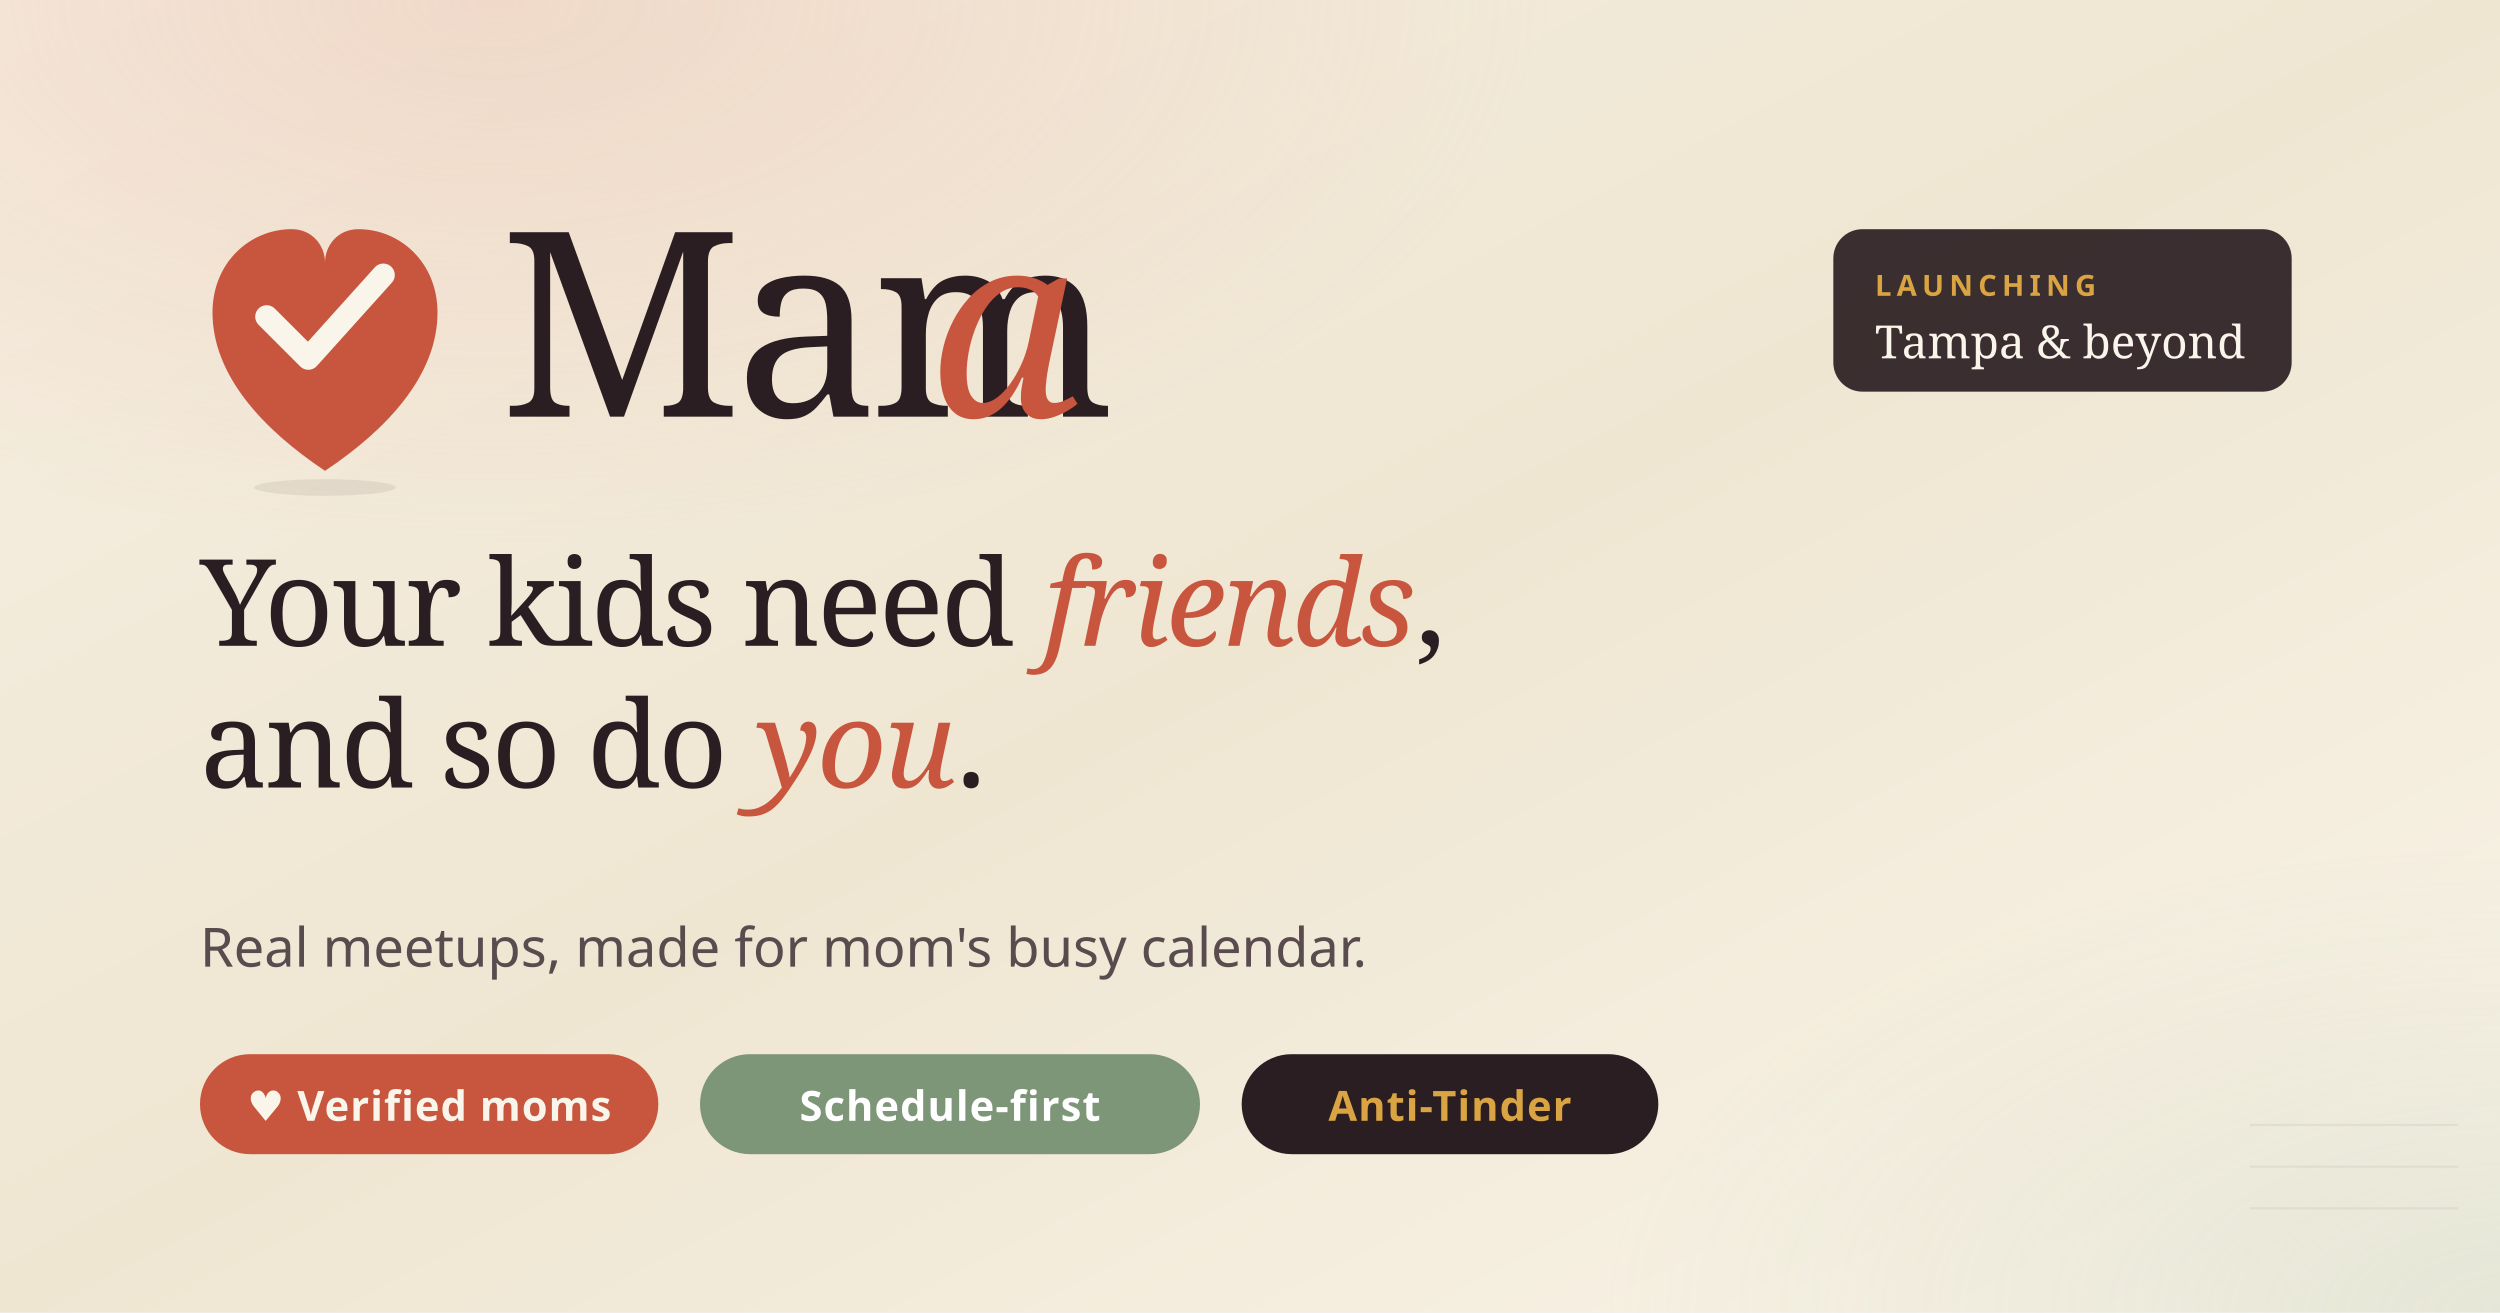
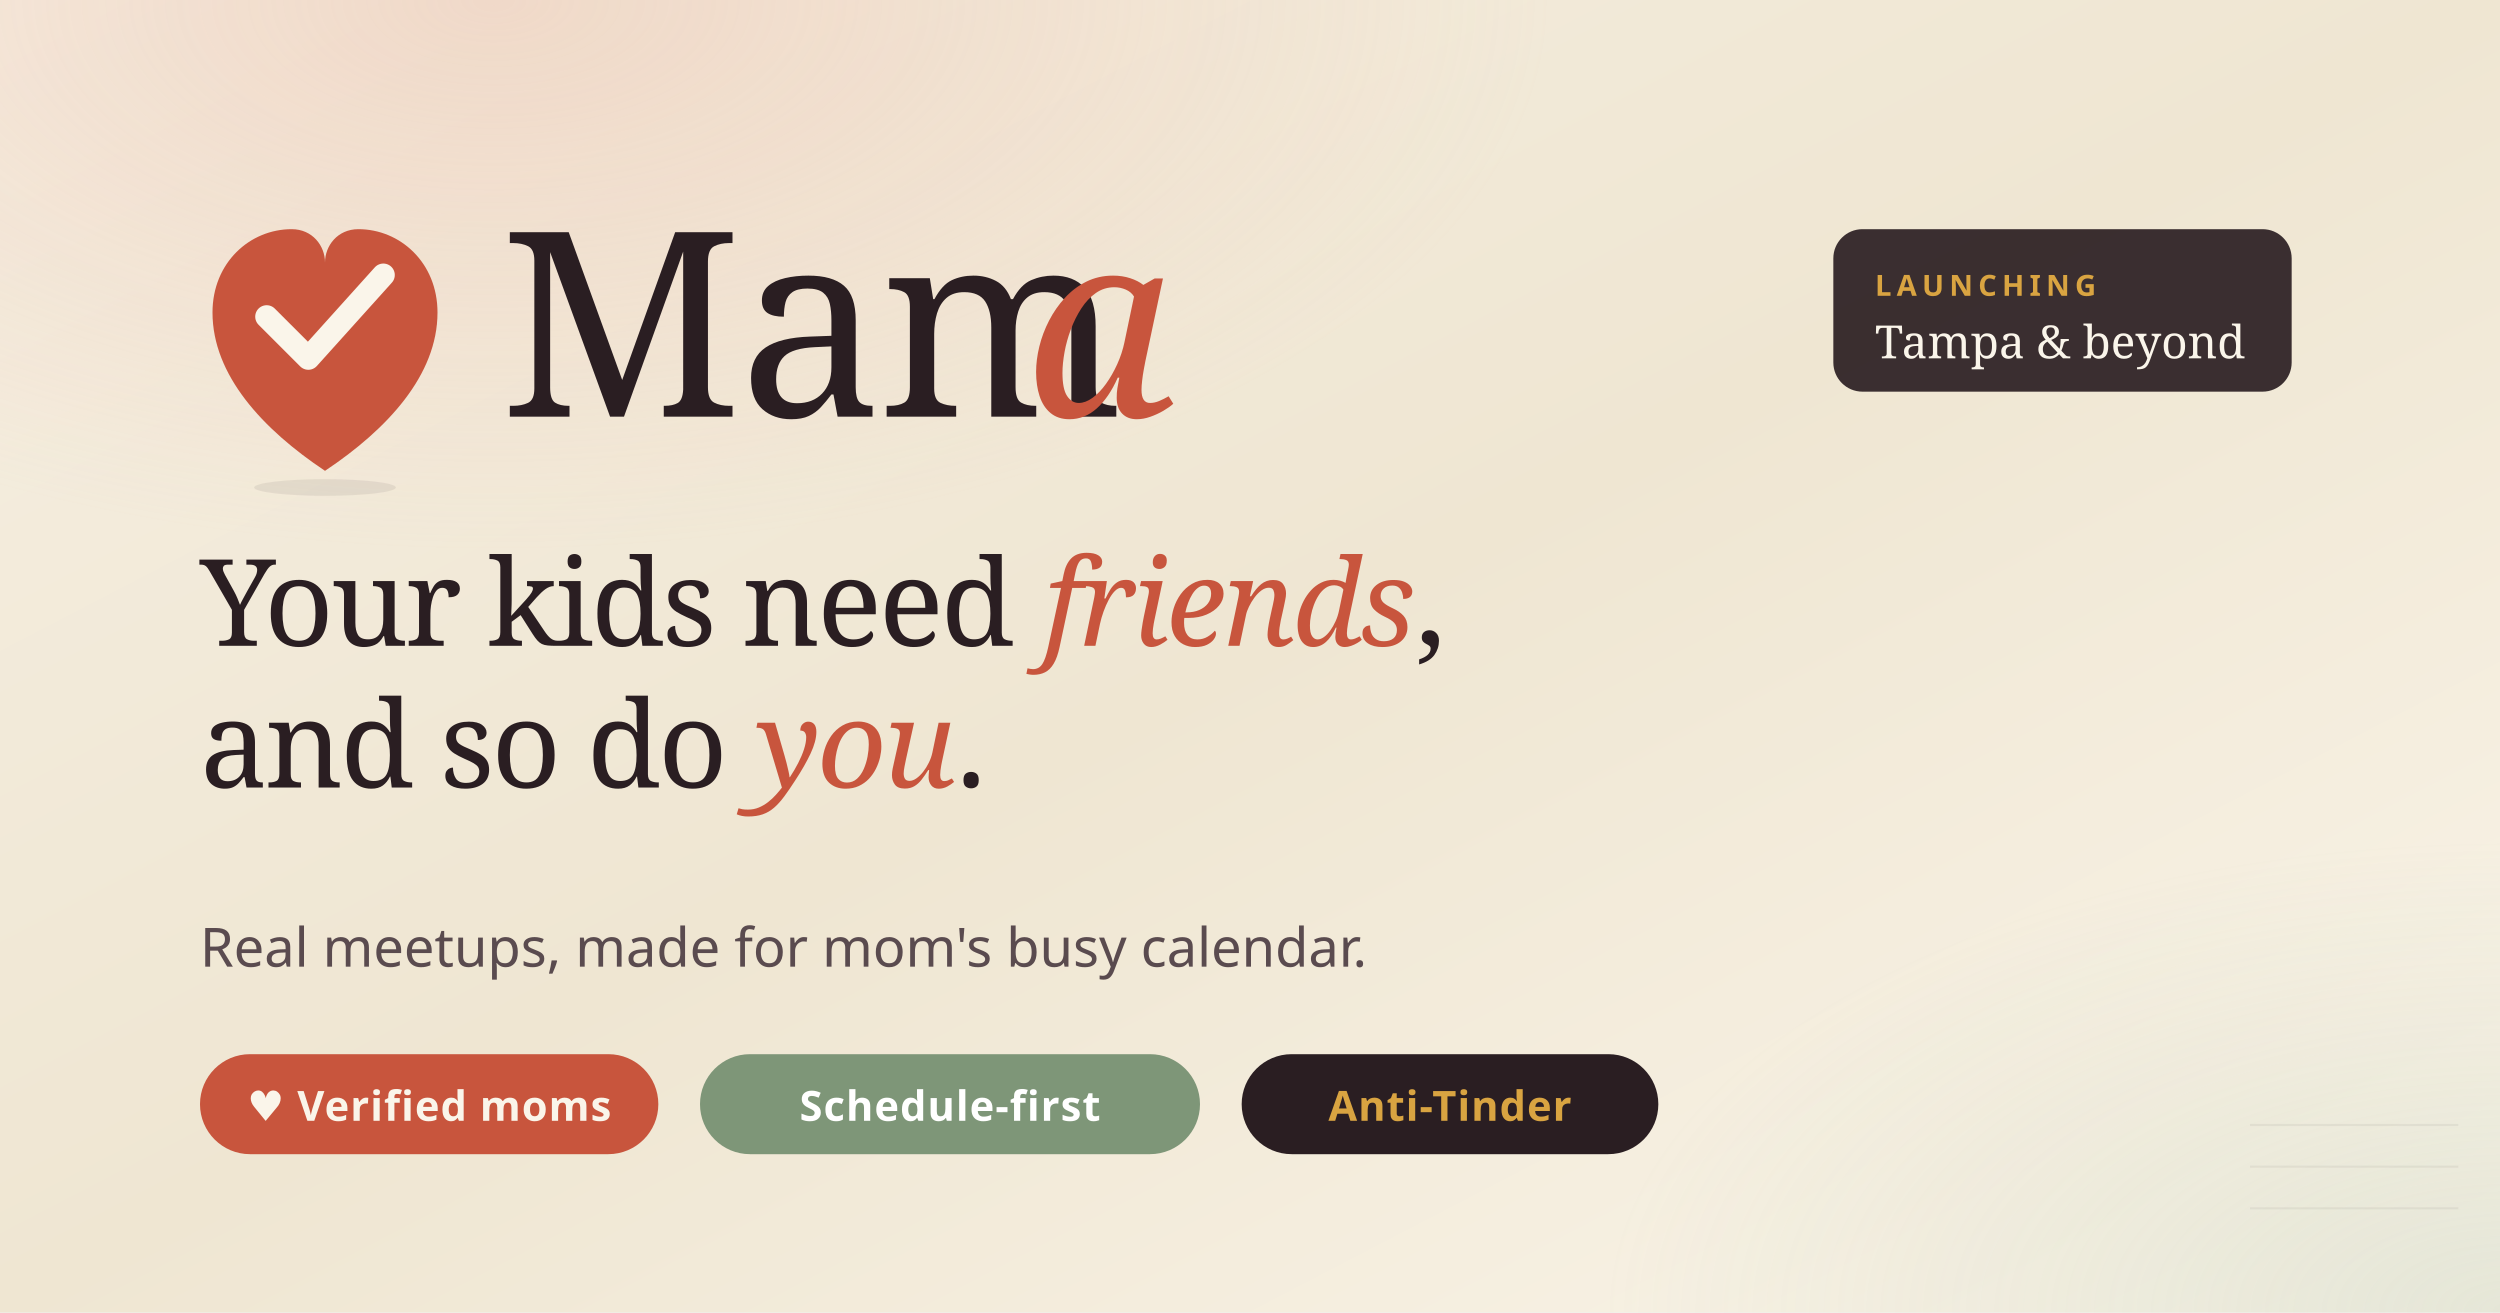
<svg xmlns="http://www.w3.org/2000/svg" width="1200" height="630" viewBox="0 0 1200 630">
  <defs>
    <linearGradient id="bg" x1="0%" y1="0%" x2="100%" y2="100%">
      <stop offset="0%" stop-color="#F6EFE2" />
      <stop offset="50%" stop-color="#EFE6D2" />
      <stop offset="100%" stop-color="#FAF5EA" />
    </linearGradient>
    <radialGradient id="rose" cx="20%" cy="0%" r="70%">
      <stop offset="0%" stop-color="#E8B4A0" stop-opacity="0.35" />
      <stop offset="60%" stop-color="#E8B4A0" stop-opacity="0" />
    </radialGradient>
    <radialGradient id="sage" cx="100%" cy="100%" r="60%">
      <stop offset="0%" stop-color="#A8BCA0" stop-opacity="0.25" />
      <stop offset="60%" stop-color="#A8BCA0" stop-opacity="0" />
    </radialGradient>
  </defs>
  <rect width="1200" height="630" fill="url(#bg)" />
  <rect width="1200" height="630" fill="url(#rose)" />
  <rect width="1200" height="630" fill="url(#sage)" />
  <g transform="translate(96, 96)">
    <ellipse cx="60" cy="138" rx="34" ry="4" fill="#2A1E22" opacity="0.08" />
    <path d="M 60 130              C 30 110, 6 84, 6 54              C 6 30, 24 14, 44 14              C 54 14, 60 22, 60 30              C 60 22, 66 14, 76 14              C 96 14, 114 30, 114 54              C 114 84, 90 110, 60 130 Z" fill="#C8553D" />
    <path d="M 32 56 L 52 76 L 88 36" stroke="#FAF5EA" stroke-width="11" stroke-linecap="round" stroke-linejoin="round" fill="none" />
  </g>
  <g transform="translate(240, 200)">
-     <text x="0" y="0" font-family="Fraunces, Georgia, serif" font-size="124" font-weight="500" letter-spacing="-4" fill="#2A1E22">Mam</text>
-     <text x="206" y="0" font-family="Fraunces, Georgia, serif" font-size="124" font-weight="500" font-style="italic" letter-spacing="-4" fill="#C8553D">a</text>
+     <text x="0" y="0" font-family="Fraunces, Georgia, serif" font-size="124" font-weight="500" letter-spacing="-2" fill="#2A1E22">Mam</text>
+     <text x="252" y="0" font-family="Fraunces, Georgia, serif" font-size="124" font-weight="500" font-style="italic" letter-spacing="-2" fill="#C8553D">a</text>
  </g>
  <text x="96" y="310" font-family="Fraunces, Georgia, serif" font-size="58" font-weight="400" letter-spacing="-1.4" fill="#2A1E22">Your kids need <tspan font-style="italic" fill="#C8553D">friends</tspan>,</text>
  <text x="96" y="378" font-family="Fraunces, Georgia, serif" font-size="58" font-weight="400" letter-spacing="-1.4" fill="#2A1E22">and so do <tspan font-style="italic" fill="#C8553D">you</tspan>.</text>
  <text x="96" y="464" font-family="Albert Sans, system-ui, sans-serif" font-size="26" font-weight="500" fill="#5A4B4F">Real meetups, made for mom's busy calendar.</text>
  <g transform="translate(96, 506)" font-family="Albert Sans, system-ui, sans-serif" font-size="20" font-weight="600">
    <rect x="0" y="0" width="220" height="48" rx="24" fill="#C8553D" />
    <text x="110" y="32" text-anchor="middle" fill="#FAF5EA" letter-spacing="0.5">♥ Verified moms</text>
    <rect x="240" y="0" width="240" height="48" rx="24" fill="#7E9678" />
    <text x="360" y="32" text-anchor="middle" fill="#FFFFFF" letter-spacing="0.5">Schedule-first</text>
    <rect x="500" y="0" width="200" height="48" rx="24" fill="#2A1E22" />
    <text x="600" y="32" text-anchor="middle" fill="#D9A441" letter-spacing="0.5">Anti-Tinder</text>
  </g>
  <g transform="translate(880, 110)">
    <rect x="0" y="0" width="220" height="78" rx="14" fill="#2A1E22" opacity="0.92" />
    <text x="20" y="32" font-family="Albert Sans, system-ui, sans-serif" font-size="14" font-weight="700" fill="#D9A441" letter-spacing="2.5">LAUNCHING</text>
    <text x="20" y="62" font-family="Fraunces, Georgia, serif" font-size="22" font-weight="500" fill="#FAF5EA">Tampa &amp; beyond</text>
  </g>
  <g opacity="0.06" stroke="#2A1E22" stroke-width="1">
    <line x1="1080" y1="540" x2="1180" y2="540" />
    <line x1="1080" y1="560" x2="1180" y2="560" />
    <line x1="1080" y1="580" x2="1180" y2="580" />
  </g>
</svg>
